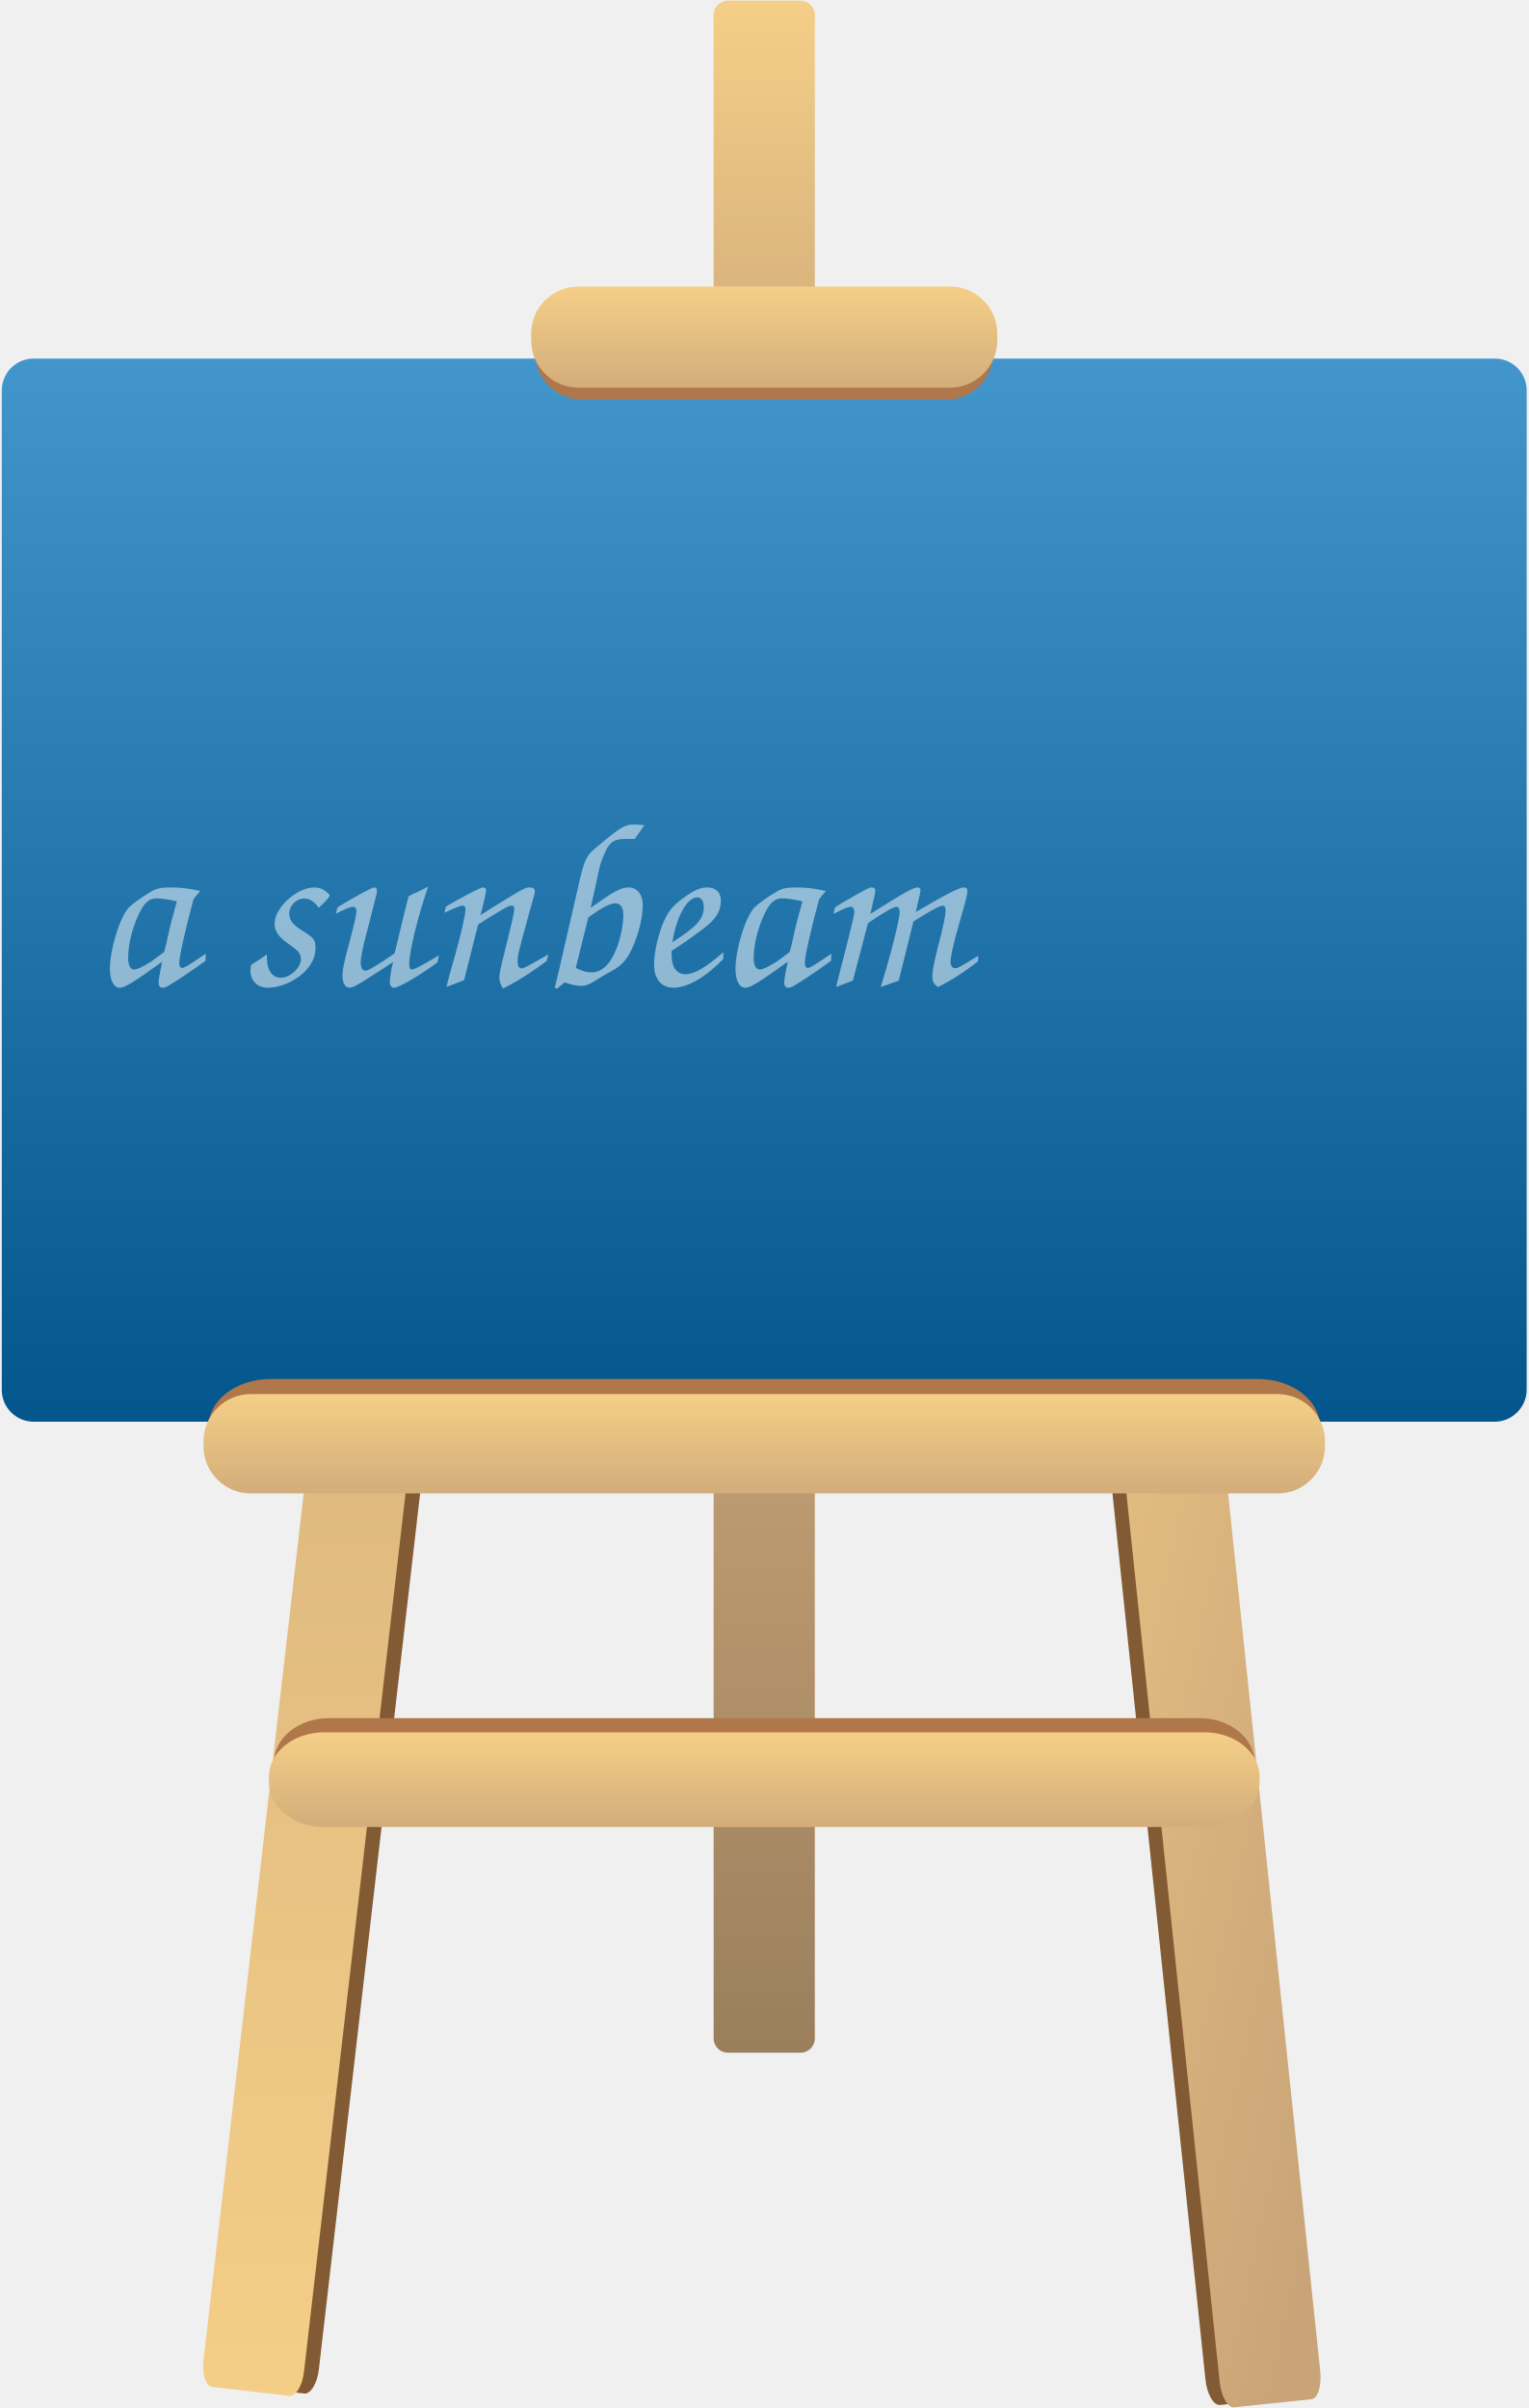
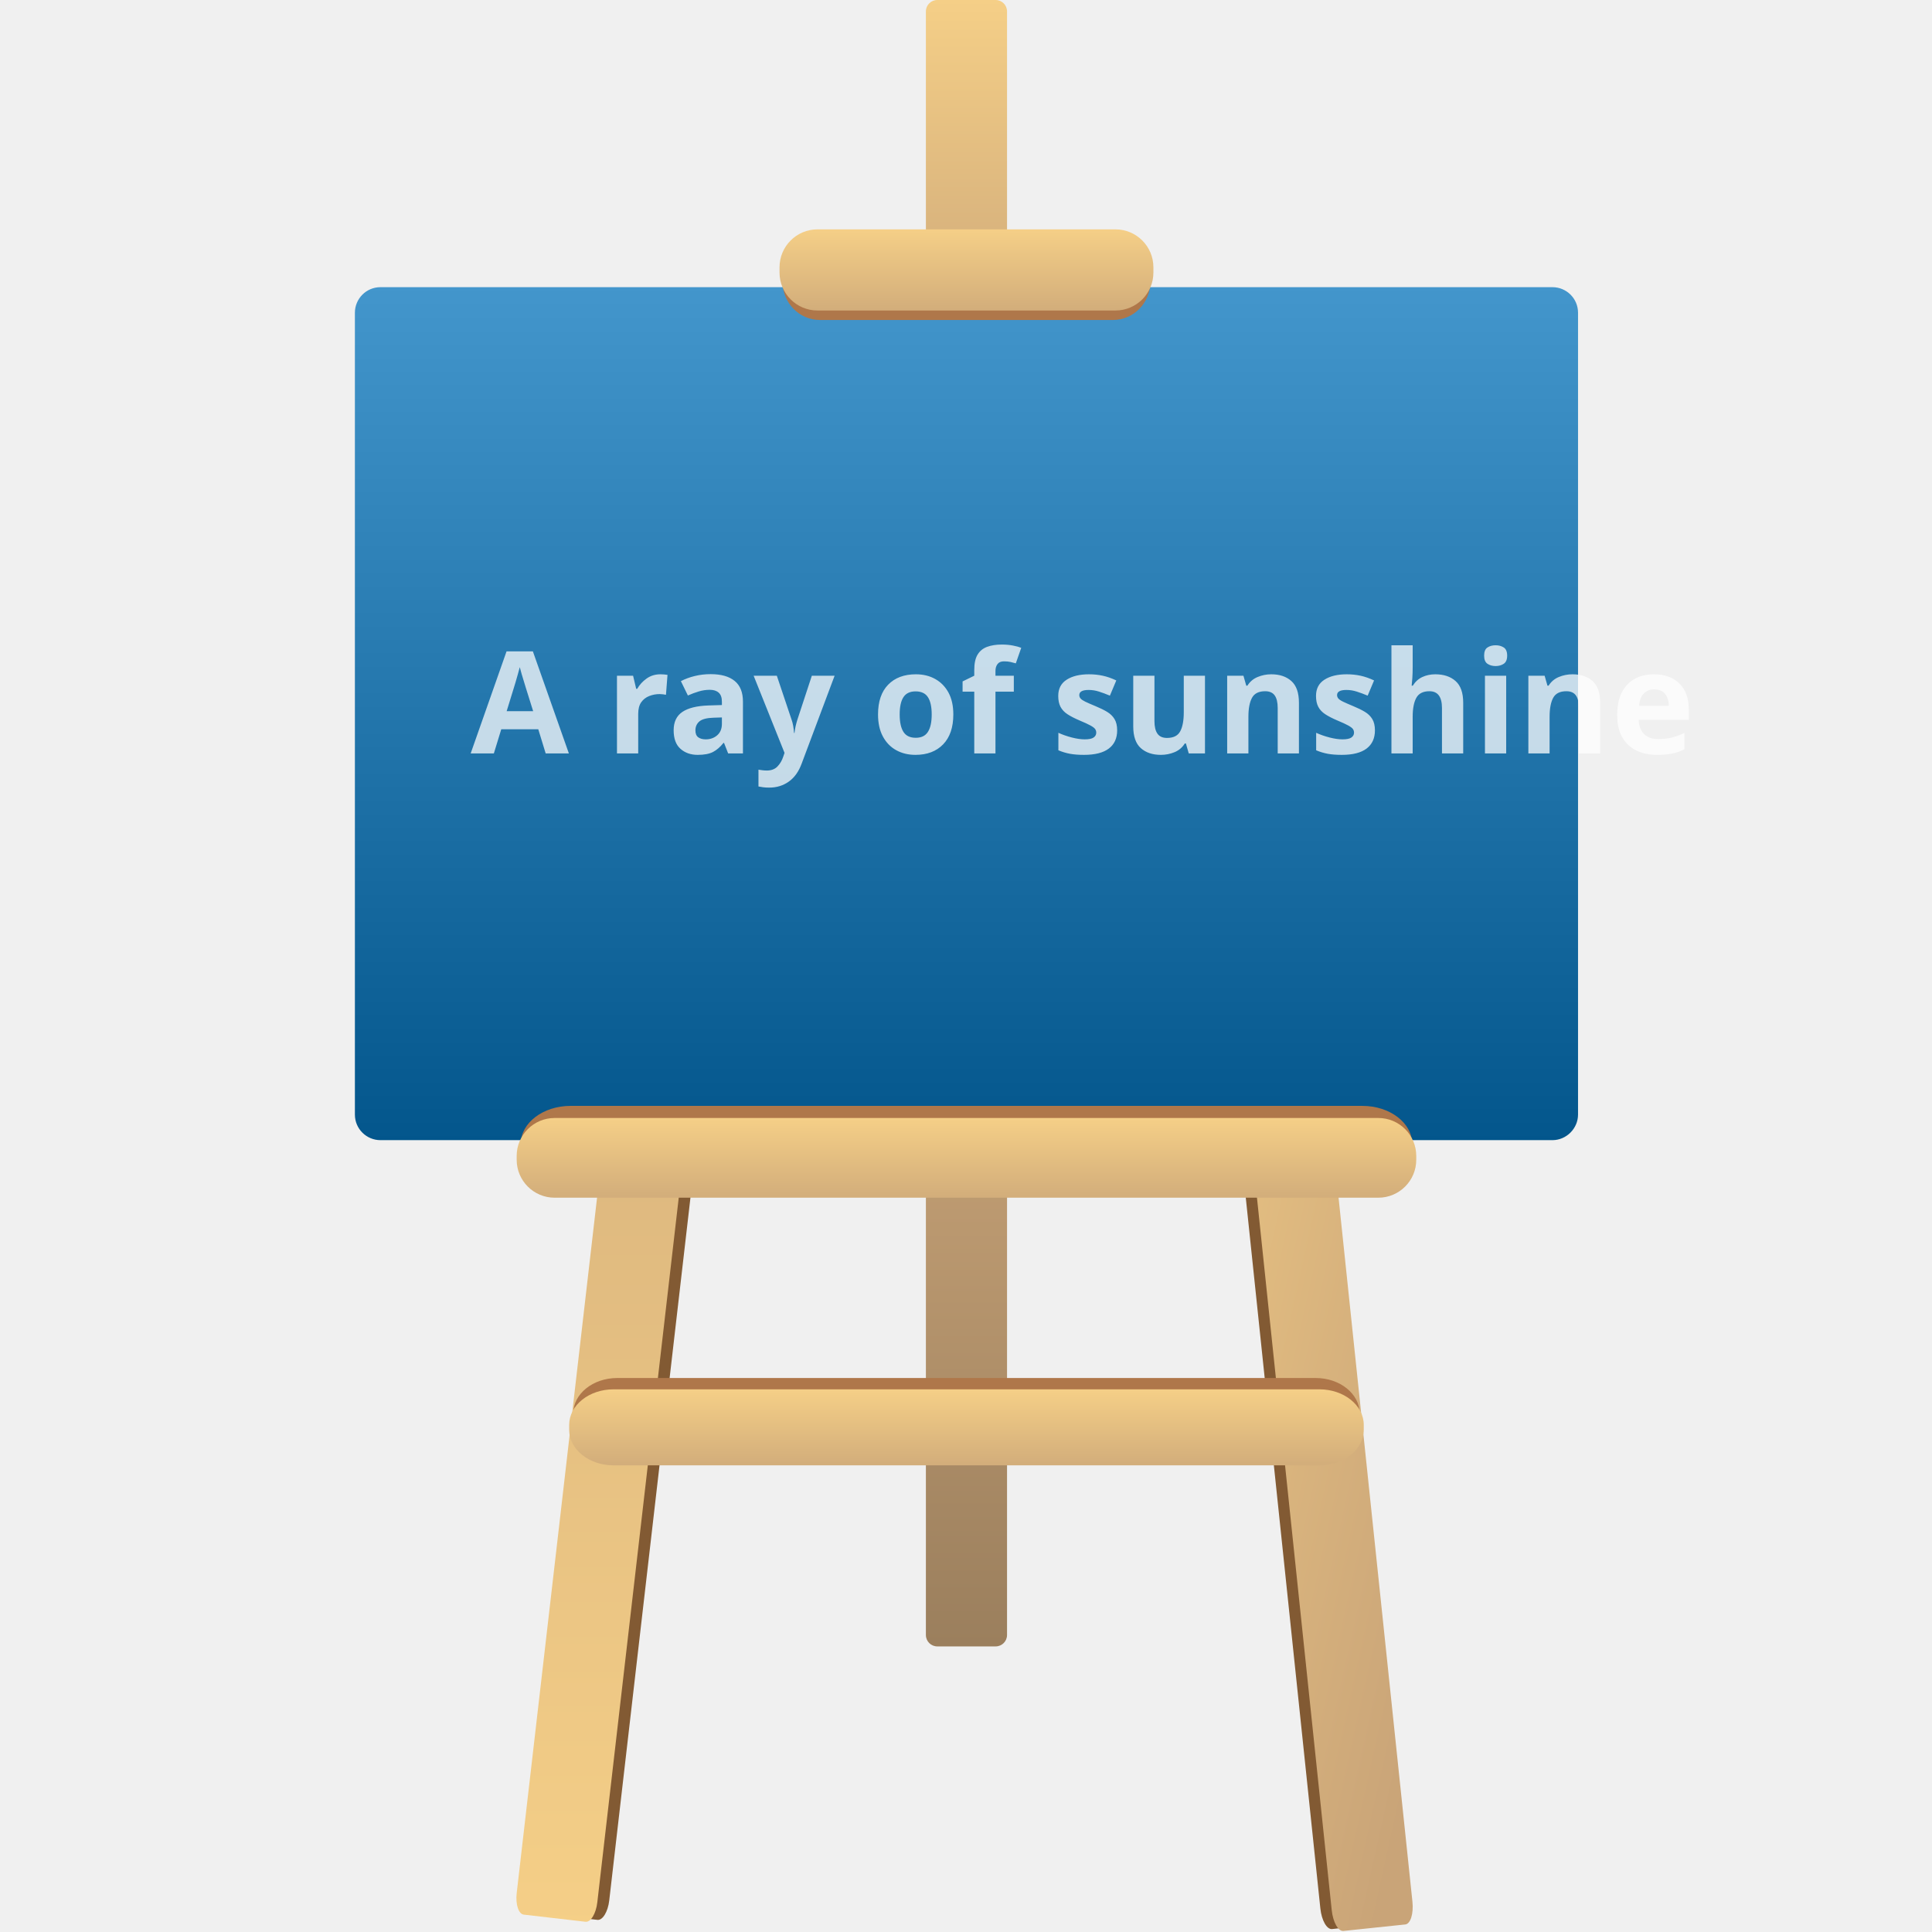
- <svg xmlns="http://www.w3.org/2000/svg" width="646" height="1018" viewBox="0 0 646 1018">
+ <svg xmlns="http://www.w3.org/2000/svg" width="1018" height="1018" viewBox="0 0 1018 1018">
  <defs>
    <linearGradient x1="15.987%" y1=".208%" x2="84.012%" y2="99.792%" id="a">
      <stop stop-color="#F5CF87" offset="0%" />
      <stop stop-color="#C9A478" offset="100%" />
    </linearGradient>
    <linearGradient x1="50.006%" y1="100.159%" x2="49.994%" y2="-.159%" id="b">
      <stop stop-color="#F5CF87" offset="0%" />
      <stop stop-color="#C9A478" offset="100%" />
    </linearGradient>
    <linearGradient x1="50%" y1="0%" x2="50%" y2="100%" id="c">
      <stop stop-color="#F5CF87" offset="0%" />
      <stop stop-color="#C9A478" offset="100%" />
    </linearGradient>
    <linearGradient x1="50%" y1="0%" x2="50%" y2="100%" id="d">
      <stop stop-color="#C9A478" offset="0%" />
      <stop stop-color="#9B7F5D" offset="100%" />
    </linearGradient>
    <linearGradient x1="50%" y1="0%" x2="50%" y2="100%" id="e">
      <stop stop-color="#4396CC" offset="0%" />
      <stop stop-color="#03568C" offset="100%" />
    </linearGradient>
    <linearGradient x1="50%" y1="0%" x2="50%" y2="100%" id="f">
      <stop stop-color="#F5CF87" offset="0%" />
      <stop stop-color="#D3AE7B" offset="97.6%" />
    </linearGradient>
    <linearGradient x1="50%" y1="0%" x2="50%" y2="100%" id="g">
      <stop stop-color="#F5CF87" offset="0%" />
      <stop stop-color="#D3AE7B" offset="97.6%" />
    </linearGradient>
    <linearGradient x1="50%" y1="0%" x2="50%" y2="100%" id="h">
      <stop stop-color="#F5CF87" offset="0%" />
      <stop stop-color="#D3AE7B" offset="97.6%" />
    </linearGradient>
  </defs>
  <g fill="none">
-     <path d="M515.637 1016.717c-2.748.29-5.507-4.553-6.162-10.813l-82.8-789.1c-.657-6.26 1.036-11.57 3.782-11.86l32.576-3.417c2.746-.288 5.506 4.554 6.162 10.815l82.8 789.1c.654 6.263-1.038 11.57-3.784 11.858l-32.573 3.417h-.001z" fill="#825A33" />
-     <path d="M520.882 1017.445c-2.748.29-5.513-4.61-6.176-10.942l-83.73-798c-.664-6.333 1.02-11.7 3.77-11.987l32.577-3.418c2.746-.29 5.512 4.61 6.176 10.942l83.733 798c.662 6.334-1.024 11.7-3.77 11.987l-32.577 3.415-.003.002v.001z" fill="url(#a)" transform="translate(.755 .272)" />
-     <path d="M96.02 1008.12c-2.744-.317-4.41-5.402-3.722-11.36l86.77-750.844c.69-5.958 3.47-10.53 6.216-10.214l32.537 3.76c2.743.317 4.41 5.404 3.72 11.362l-86.77 750.842c-.687 5.96-3.47 10.53-6.212 10.214l-32.537-3.76h-.002z" fill="#825A33" />
-     <path d="M88.979 1008.848c-2.744-.317-4.41-5.402-3.722-11.36l86.77-750.844c.69-5.958 3.47-10.53 6.215-10.214l32.537 3.76c2.743.317 4.41 5.404 3.72 11.362l-86.77 750.842c-.688 5.96-3.473 10.53-6.215 10.214l-32.537-3.76h.002z" fill="url(#b)" transform="translate(.755 .272)" />
-     <path d="M343.622 191a6 6 0 0 1-6 6h-30.754a6 6 0 0 1-6-6V6a6 6 0 0 1 6-6h30.754a6 6 0 0 1 6 6v185z" fill="url(#c)" transform="translate(.755 .272)" />
-     <path d="M343.622 861.518a6 6 0 0 1-6 6h-30.754a6 6 0 0 1-6-6v-315a6 6 0 0 1 6-6h30.754c3.314 0 6 2.69 6 6v315z" fill="url(#d)" transform="translate(.755 .272)" />
-     <path d="M631.02 600.763H13.47c-7.325 0-13.47-5.912-13.47-13.48v-422.49c0-7.33 5.91-13.477 13.47-13.477h617.552c7.332 0 13.47 5.913 13.47 13.48v422.49c0 7.33-6.142 13.477-13.472 13.477z" fill="url(#e)" transform="translate(.755 .272)" />
-     <path d="M530.192 747.646c0 10.332-10.364 18.707-23.15 18.707H138.96c-12.787 0-23.15-8.375-23.15-18.707v-2.575c0-10.33 10.363-18.703 23.15-18.703h368.082c12.786 0 23.15 8.375 23.15 18.705v2.576-.003z" fill="#AF774A" />
-     <path d="M531.583 753.376c0 10.35-10.472 18.74-23.392 18.74h-371.89c-12.92 0-23.392-8.39-23.392-18.74v-2.58c0-10.35 10.473-18.74 23.39-18.74h371.896c12.917 0 23.388 8.39 23.388 18.74v2.58z" fill="url(#f)" transform="translate(.755 .272)" />
-     <path d="M419.864 148.88c0 11.045-8.808 20-19.668 20H245.804c-10.86 0-19.668-8.955-19.668-20v-2.756c0-11.046 8.808-20 19.668-20H400.2c10.858 0 19.667 8.954 19.667 20l-.003 2.756z" fill="#AF774A" />
-     <path d="M420.745 143.608c0 11.045-8.954 20-20 20h-157c-11.046 0-20-8.955-20-20v-2.756c0-11.046 8.954-20 20-20h157c11.046 0 20 8.954 20 20v2.756z" fill="url(#g)" transform="translate(.755 .272)" />
-     <path d="M557.836 605.736c0 11.046-11.748 20-26.238 20H114.404c-14.492 0-26.24-8.954-26.24-20v-2.756c0-11.046 11.748-20 26.24-20h417.19c14.49 0 26.242 8.954 26.242 20v2.756z" fill="#AF774A" />
-     <path d="M559.245 611.088c0 11.045-8.954 20-20 20h-434c-11.046 0-20-8.955-20-20v-2c0-11.05 8.954-20 20-20h434c11.046 0 20 8.95 20 20v2z" fill="url(#h)" transform="translate(.755 .272)" />
-     <text fill-opacity=".5" fill="#FFF" font-family="Zapfino" font-size="100" transform="translate(.755 .272)">
-       <tspan x="37" y="416">a sunbeam</tspan>
+     <path d="M701.882 1016.445c-2.748.29-5.507-4.553-6.162-10.813l-82.8-789.1c-.657-6.26 1.036-11.57 3.782-11.86l32.576-3.417c2.746-.288 5.506 4.554 6.162 10.815l82.8 789.1c.654 6.263-1.038 11.57-3.784 11.858l-32.573 3.417h-.001z" fill="#825A33" />
+     <path d="M520.882 1017.445c-2.748.29-5.513-4.61-6.176-10.942l-83.73-798c-.664-6.333 1.02-11.7 3.77-11.987l32.577-3.418c2.746-.29 5.512 4.61 6.176 10.942l83.733 798c.662 6.334-1.024 11.7-3.77 11.987l-32.577 3.415-.003.002v.001z" fill="url(#a)" transform="translate(187)" />
+     <path d="M282.265 1007.848c-2.744-.317-4.41-5.402-3.722-11.36l86.77-750.844c.69-5.958 3.47-10.53 6.216-10.214l32.537 3.76c2.743.317 4.41 5.404 3.72 11.362l-86.77 750.842c-.687 5.96-3.47 10.53-6.212 10.214l-32.537-3.76h-.002z" fill="#825A33" />
+     <path d="M88.979 1008.848c-2.744-.317-4.41-5.402-3.722-11.36l86.77-750.844c.69-5.958 3.47-10.53 6.215-10.214l32.537 3.76c2.743.317 4.41 5.404 3.72 11.362l-86.77 750.842c-.688 5.96-3.473 10.53-6.215 10.214l-32.537-3.76h.002z" fill="url(#b)" transform="translate(187)" />
+     <path d="M343.622 191a6 6 0 0 1-6 6h-30.754a6 6 0 0 1-6-6V6a6 6 0 0 1 6-6h30.754a6 6 0 0 1 6 6v185z" fill="url(#c)" transform="translate(187)" />
+     <path d="M343.622 861.518a6 6 0 0 1-6 6h-30.754a6 6 0 0 1-6-6v-315a6 6 0 0 1 6-6h30.754c3.314 0 6 2.69 6 6v315z" fill="url(#d)" transform="translate(187)" />
+     <path d="M631.02 600.763H13.47c-7.325 0-13.47-5.912-13.47-13.48v-422.49c0-7.33 5.91-13.477 13.47-13.477h617.552c7.332 0 13.47 5.913 13.47 13.48v422.49c0 7.33-6.142 13.477-13.472 13.477z" fill="url(#e)" transform="translate(187)" />
+     <path d="M716.437 747.374c0 10.332-10.364 18.707-23.15 18.707H325.205c-12.787 0-23.15-8.375-23.15-18.707v-2.575c0-10.33 10.363-18.703 23.15-18.703h368.082c12.786 0 23.15 8.375 23.15 18.705v2.576-.003z" fill="#AF774A" />
+     <path d="M531.583 753.376c0 10.35-10.472 18.74-23.392 18.74h-371.89c-12.92 0-23.392-8.39-23.392-18.74v-2.58c0-10.35 10.473-18.74 23.39-18.74h371.896c12.917 0 23.388 8.39 23.388 18.74v2.58z" fill="url(#f)" transform="translate(187)" />
+     <path d="M606.109 148.608c0 11.045-8.808 20-19.668 20H432.049c-10.86 0-19.668-8.955-19.668-20v-2.756c0-11.046 8.808-20 19.668-20h154.396c10.858 0 19.667 8.954 19.667 20l-.003 2.756z" fill="#AF774A" />
+     <path d="M420.745 143.608c0 11.045-8.954 20-20 20h-157c-11.046 0-20-8.955-20-20v-2.756c0-11.046 8.954-20 20-20h157c11.046 0 20 8.954 20 20v2.756z" fill="url(#g)" transform="translate(187)" />
+     <path d="M744.081 605.464c0 11.046-11.748 20-26.238 20H300.649c-14.492 0-26.24-8.954-26.24-20v-2.756c0-11.046 11.748-20 26.24-20h417.19c14.49 0 26.242 8.954 26.242 20v2.756z" fill="#AF774A" />
+     <path d="M559.245 611.088c0 11.045-8.954 20-20 20h-434c-11.046 0-20-8.955-20-20v-2c0-11.05 8.954-20 20-20h434c11.046 0 20 8.95 20 20v2z" fill="url(#h)" transform="translate(187)" />
+     <text fill-opacity=".742" fill="#FFF" font-family="Impact" font-size="75" font-style="condensed" font-weight="700" transform="translate(187)">
+       <tspan x="61" y="397">A ray of sunshine</tspan>
    </text>
  </g>
</svg>
